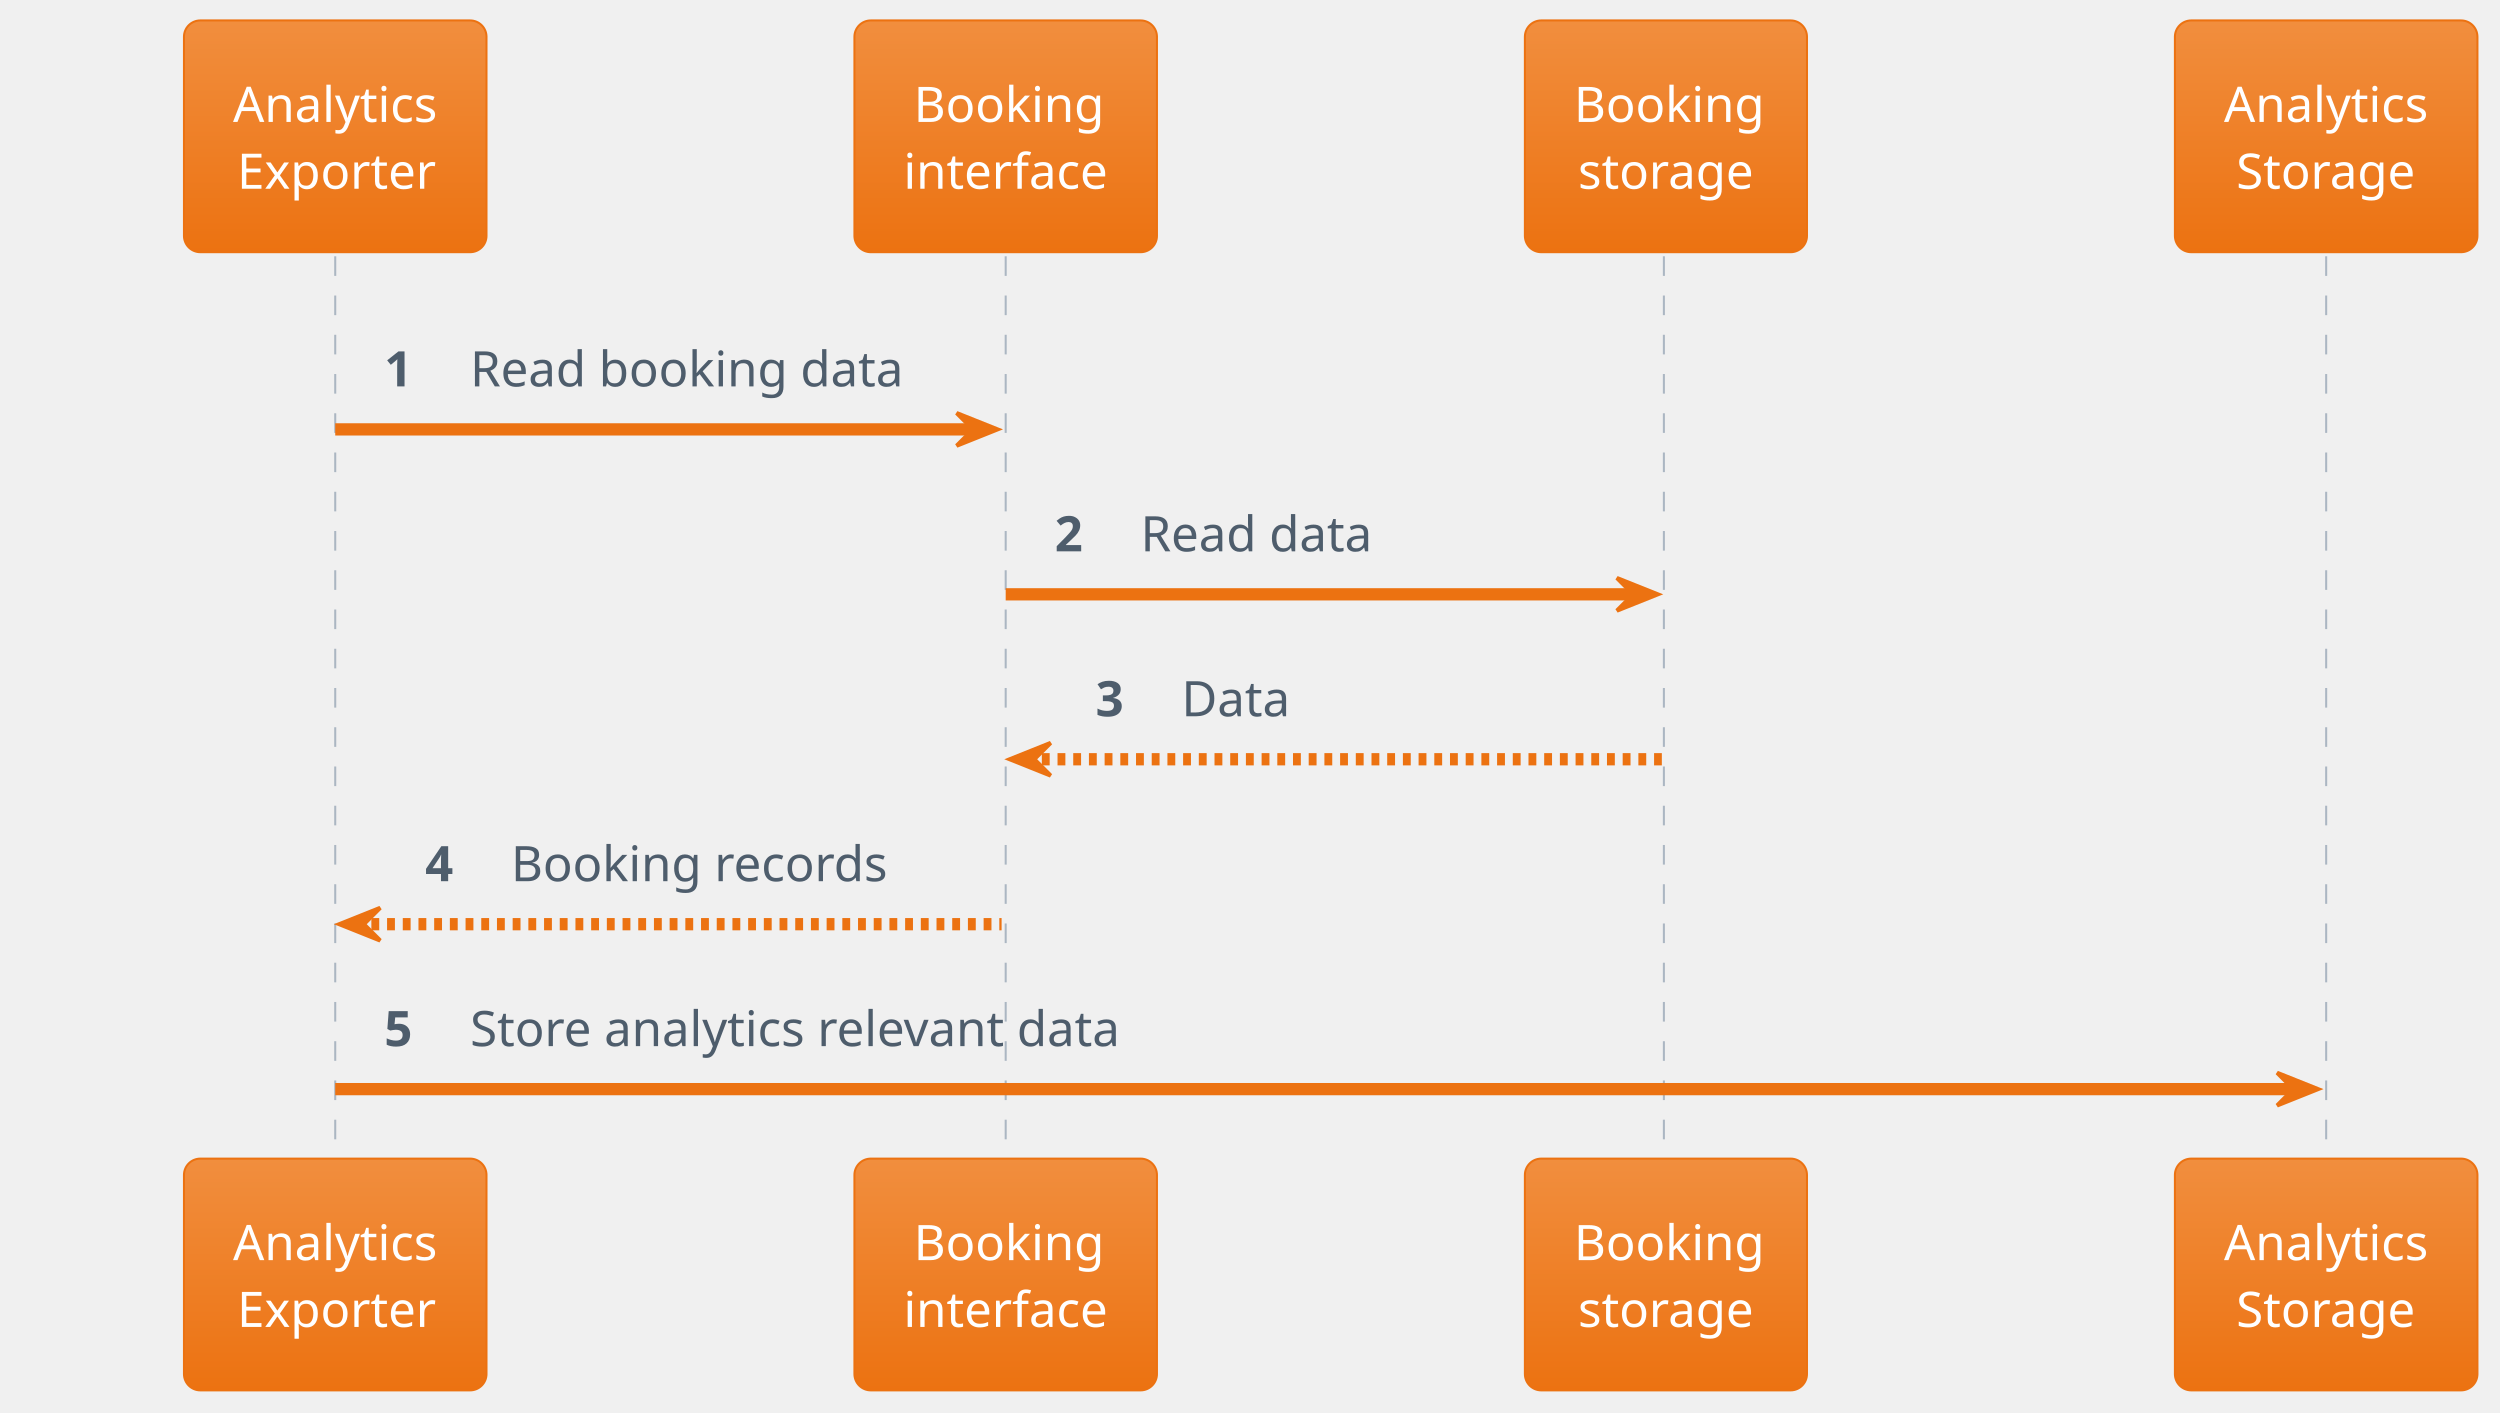
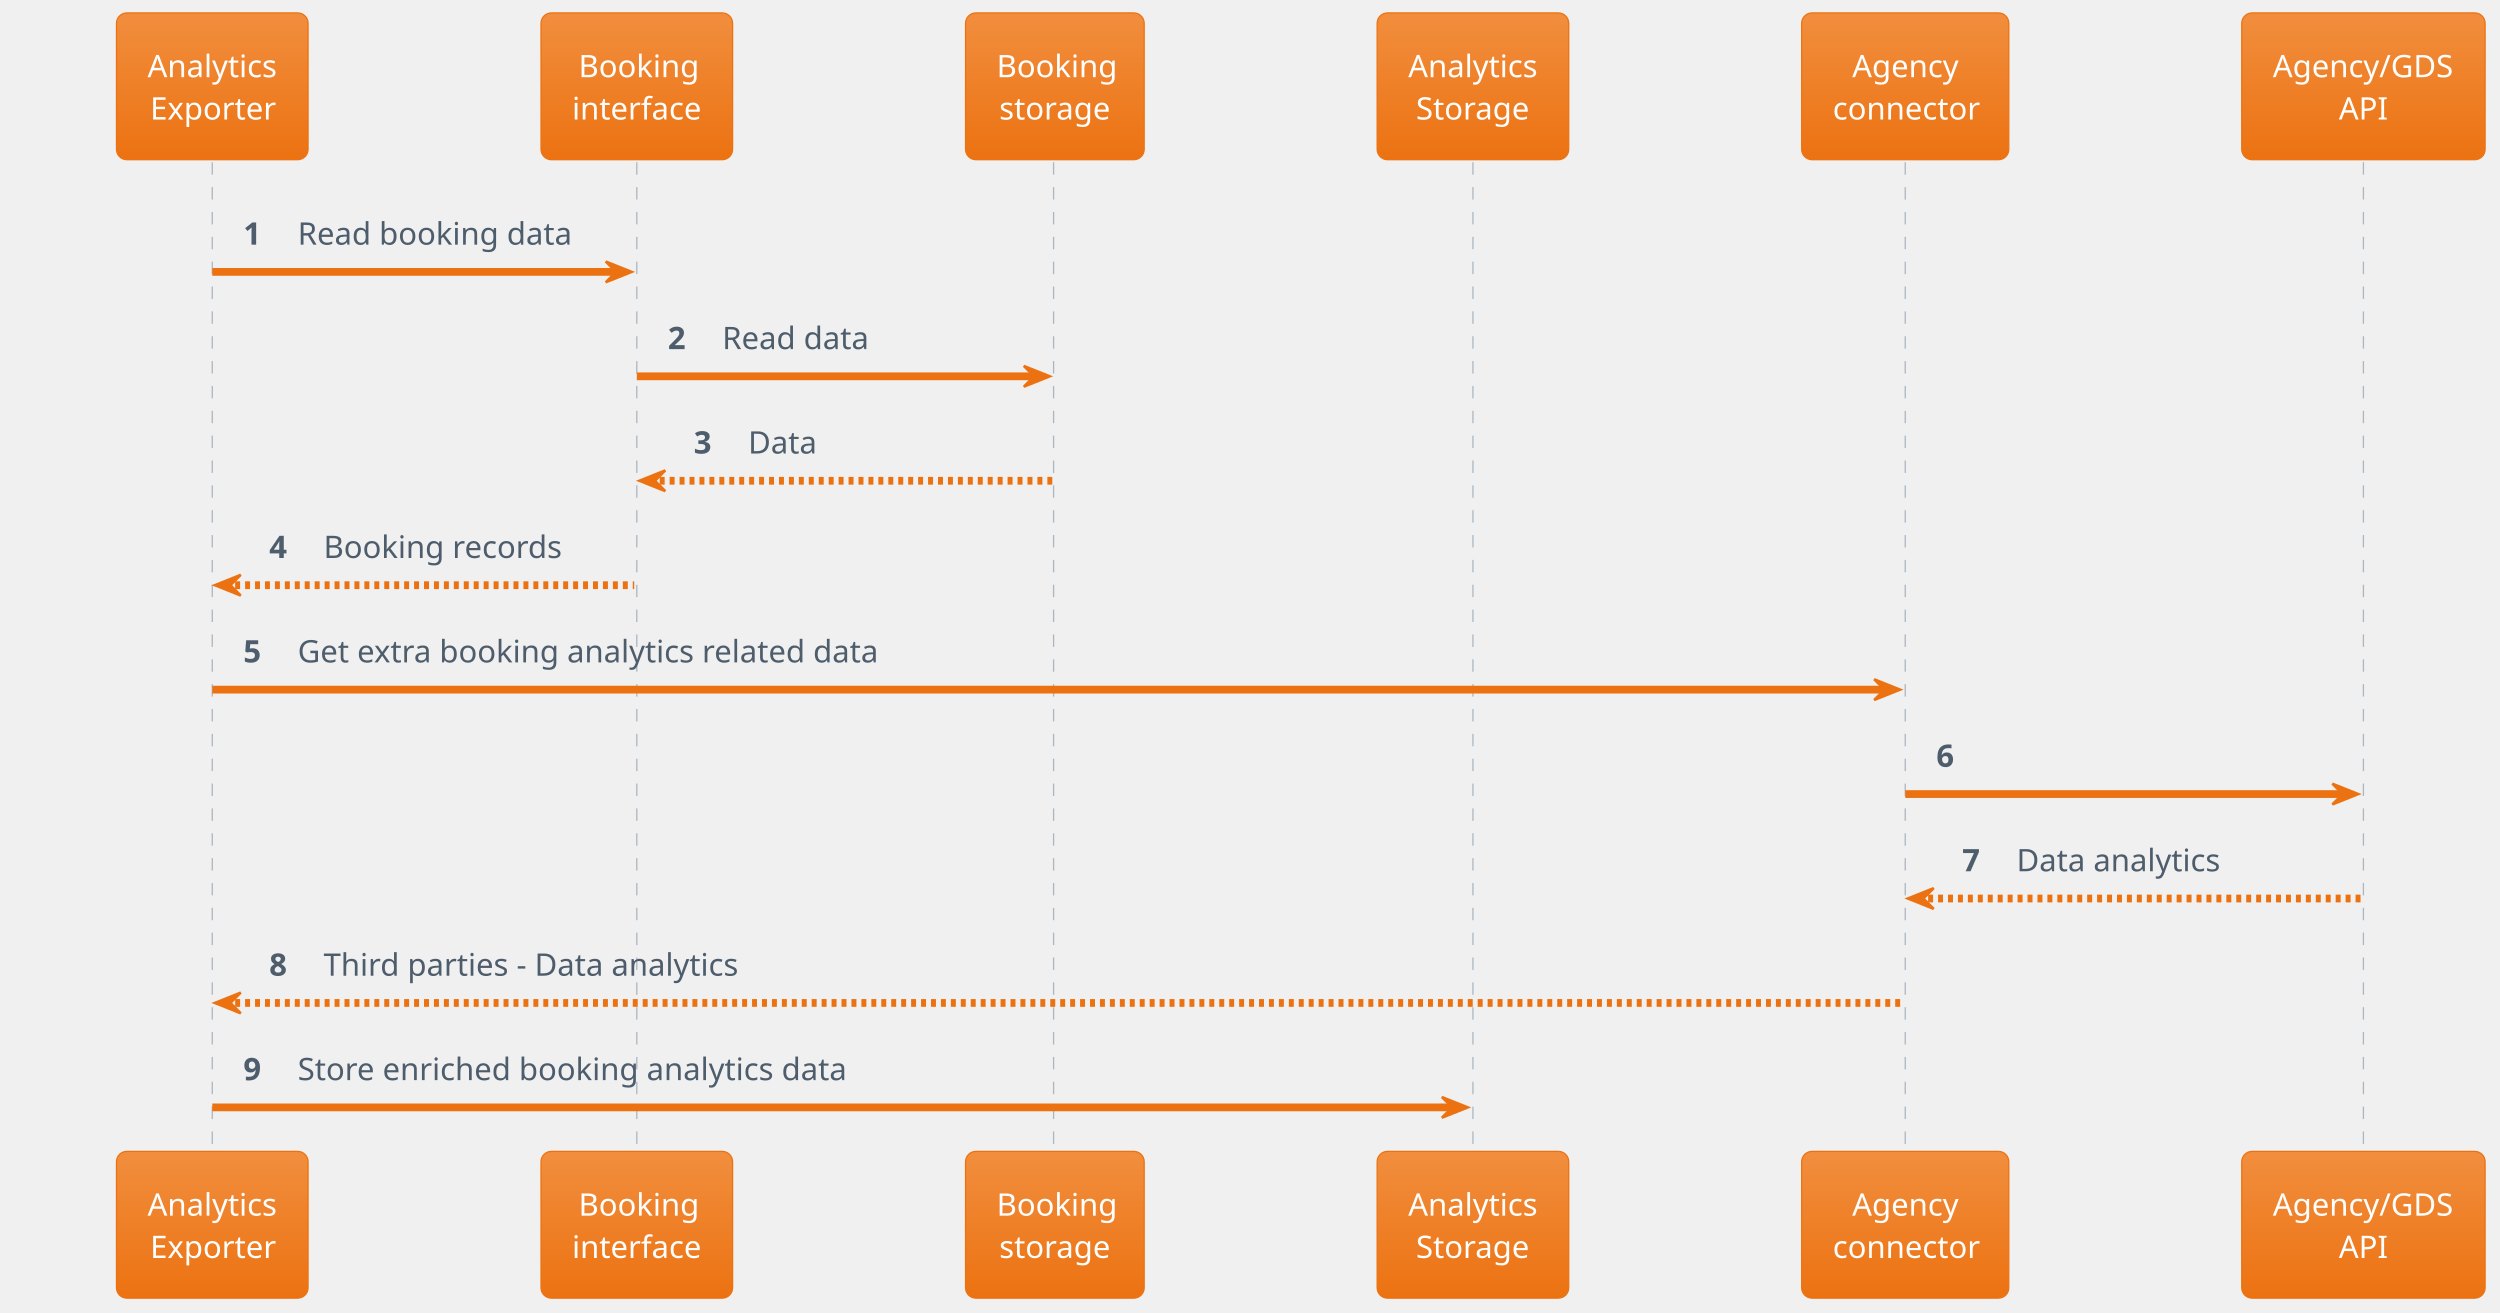
- <svg xmlns="http://www.w3.org/2000/svg" contentStyleType="text/css" height="360.417px" preserveAspectRatio="none" style="width:637px;height:360px;background:#FFFFFF;" version="1.1" viewBox="0 0 637 360" width="637.5px" zoomAndPan="magnify">
+ <svg xmlns="http://www.w3.org/2000/svg" contentStyleType="text/css" height="528.125px" preserveAspectRatio="none" style="width:1006px;height:528px;background:#FFFFFF;" version="1.1" viewBox="0 0 1006 528" width="1006.25px" zoomAndPan="magnify">
  <defs>
-     <linearGradient id="ggg7hzmqlk2490" x1="50%" x2="50%" y1="0%" y2="100%">
+     <linearGradient id="g1x2jn6a4ehy730" x1="50%" x2="50%" y1="0%" y2="100%">
      <stop offset="0%" stop-color="#F18E3E" />
      <stop offset="100%" stop-color="#EC7211" />
    </linearGradient>
  </defs>
  <g>
-     <line style="stroke:#ABB6C2;stroke-width:0.521;stroke-dasharray:5.0,5.0;" x1="85.417" x2="85.417" y1="65.3" y2="296.259" />
-     <line style="stroke:#ABB6C2;stroke-width:0.521;stroke-dasharray:5.0,5.0;" x1="256.25" x2="256.25" y1="65.3" y2="296.259" />
-     <line style="stroke:#ABB6C2;stroke-width:0.521;stroke-dasharray:5.0,5.0;" x1="423.958" x2="423.958" y1="65.3" y2="296.259" />
-     <line style="stroke:#ABB6C2;stroke-width:0.521;stroke-dasharray:5.0,5.0;" x1="592.708" x2="592.708" y1="65.3" y2="296.259" />
-     <rect fill="url(#ggg7hzmqlk2490)" height="59.05" rx="4.167" ry="4.167" style="stroke:#EC7211;stroke-width:0.521;" width="77.083" x="46.875" y="5.208" />
+     <line style="stroke:#ABB6C2;stroke-width:0.521;stroke-dasharray:5.0,5.0;" x1="85.417" x2="85.417" y1="65.3" y2="464.36" />
+     <line style="stroke:#ABB6C2;stroke-width:0.521;stroke-dasharray:5.0,5.0;" x1="256.25" x2="256.25" y1="65.3" y2="464.36" />
+     <line style="stroke:#ABB6C2;stroke-width:0.521;stroke-dasharray:5.0,5.0;" x1="423.958" x2="423.958" y1="65.3" y2="464.36" />
+     <line style="stroke:#ABB6C2;stroke-width:0.521;stroke-dasharray:5.0,5.0;" x1="592.708" x2="592.708" y1="65.3" y2="464.36" />
+     <line style="stroke:#ABB6C2;stroke-width:0.521;stroke-dasharray:5.0,5.0;" x1="766.667" x2="766.667" y1="65.3" y2="464.36" />
+     <line style="stroke:#ABB6C2;stroke-width:0.521;stroke-dasharray:5.0,5.0;" x1="951.042" x2="951.042" y1="65.3" y2="464.36" />
+     <rect fill="url(#g1x2jn6a4ehy730)" height="59.05" rx="4.167" ry="4.167" style="stroke:#EC7211;stroke-width:0.521;" width="77.083" x="46.875" y="5.208" />
    <text fill="#FFFFFF" font-family="Verdana" font-size="12.5" lengthAdjust="spacing" textLength="52.083" x="59.375" y="31.071">Analytics</text>
    <text fill="#FFFFFF" font-family="Verdana" font-size="12.5" lengthAdjust="spacing" textLength="50" x="60.417" y="48.096">Exporter</text>
-     <rect fill="url(#ggg7hzmqlk2490)" height="59.05" rx="4.167" ry="4.167" style="stroke:#EC7211;stroke-width:0.521;" width="77.083" x="46.875" y="295.217" />
-     <text fill="#FFFFFF" font-family="Verdana" font-size="12.5" lengthAdjust="spacing" textLength="52.083" x="59.375" y="321.08">Analytics</text>
-     <text fill="#FFFFFF" font-family="Verdana" font-size="12.5" lengthAdjust="spacing" textLength="50" x="60.417" y="338.105">Exporter</text>
-     <rect fill="url(#ggg7hzmqlk2490)" height="59.05" rx="4.167" ry="4.167" style="stroke:#EC7211;stroke-width:0.521;" width="77.083" x="217.708" y="5.208" />
+     <rect fill="url(#g1x2jn6a4ehy730)" height="59.05" rx="4.167" ry="4.167" style="stroke:#EC7211;stroke-width:0.521;" width="77.083" x="46.875" y="463.318" />
+     <text fill="#FFFFFF" font-family="Verdana" font-size="12.5" lengthAdjust="spacing" textLength="52.083" x="59.375" y="489.181">Analytics</text>
+     <text fill="#FFFFFF" font-family="Verdana" font-size="12.5" lengthAdjust="spacing" textLength="50" x="60.417" y="506.206">Exporter</text>
+     <rect fill="url(#g1x2jn6a4ehy730)" height="59.05" rx="4.167" ry="4.167" style="stroke:#EC7211;stroke-width:0.521;" width="77.083" x="217.708" y="5.208" />
    <text fill="#FFFFFF" font-family="Verdana" font-size="12.5" lengthAdjust="spacing" textLength="46.875" x="232.812" y="31.071">Booking</text>
    <text fill="#FFFFFF" font-family="Verdana" font-size="12.5" lengthAdjust="spacing" textLength="52.083" x="230.208" y="48.096">interface</text>
-     <rect fill="url(#ggg7hzmqlk2490)" height="59.05" rx="4.167" ry="4.167" style="stroke:#EC7211;stroke-width:0.521;" width="77.083" x="217.708" y="295.217" />
-     <text fill="#FFFFFF" font-family="Verdana" font-size="12.5" lengthAdjust="spacing" textLength="46.875" x="232.812" y="321.08">Booking</text>
-     <text fill="#FFFFFF" font-family="Verdana" font-size="12.5" lengthAdjust="spacing" textLength="52.083" x="230.208" y="338.105">interface</text>
-     <rect fill="url(#ggg7hzmqlk2490)" height="59.05" rx="4.167" ry="4.167" style="stroke:#EC7211;stroke-width:0.521;" width="71.875" x="388.542" y="5.208" />
+     <rect fill="url(#g1x2jn6a4ehy730)" height="59.05" rx="4.167" ry="4.167" style="stroke:#EC7211;stroke-width:0.521;" width="77.083" x="217.708" y="463.318" />
+     <text fill="#FFFFFF" font-family="Verdana" font-size="12.5" lengthAdjust="spacing" textLength="46.875" x="232.812" y="489.181">Booking</text>
+     <text fill="#FFFFFF" font-family="Verdana" font-size="12.5" lengthAdjust="spacing" textLength="52.083" x="230.208" y="506.206">interface</text>
+     <rect fill="url(#g1x2jn6a4ehy730)" height="59.05" rx="4.167" ry="4.167" style="stroke:#EC7211;stroke-width:0.521;" width="71.875" x="388.542" y="5.208" />
    <text fill="#FFFFFF" font-family="Verdana" font-size="12.5" lengthAdjust="spacing" textLength="46.875" x="401.042" y="31.071">Booking</text>
    <text fill="#FFFFFF" font-family="Verdana" font-size="12.5" lengthAdjust="spacing" textLength="44.792" x="402.083" y="48.096">storage</text>
-     <rect fill="url(#ggg7hzmqlk2490)" height="59.05" rx="4.167" ry="4.167" style="stroke:#EC7211;stroke-width:0.521;" width="71.875" x="388.542" y="295.217" />
-     <text fill="#FFFFFF" font-family="Verdana" font-size="12.5" lengthAdjust="spacing" textLength="46.875" x="401.042" y="321.08">Booking</text>
-     <text fill="#FFFFFF" font-family="Verdana" font-size="12.5" lengthAdjust="spacing" textLength="44.792" x="402.083" y="338.105">storage</text>
-     <rect fill="url(#ggg7hzmqlk2490)" height="59.05" rx="4.167" ry="4.167" style="stroke:#EC7211;stroke-width:0.521;" width="77.083" x="554.167" y="5.208" />
+     <rect fill="url(#g1x2jn6a4ehy730)" height="59.05" rx="4.167" ry="4.167" style="stroke:#EC7211;stroke-width:0.521;" width="71.875" x="388.542" y="463.318" />
+     <text fill="#FFFFFF" font-family="Verdana" font-size="12.5" lengthAdjust="spacing" textLength="46.875" x="401.042" y="489.181">Booking</text>
+     <text fill="#FFFFFF" font-family="Verdana" font-size="12.5" lengthAdjust="spacing" textLength="44.792" x="402.083" y="506.206">storage</text>
+     <rect fill="url(#g1x2jn6a4ehy730)" height="59.05" rx="4.167" ry="4.167" style="stroke:#EC7211;stroke-width:0.521;" width="77.083" x="554.167" y="5.208" />
    <text fill="#FFFFFF" font-family="Verdana" font-size="12.5" lengthAdjust="spacing" textLength="52.083" x="566.667" y="31.071">Analytics</text>
    <text fill="#FFFFFF" font-family="Verdana" font-size="12.5" lengthAdjust="spacing" textLength="45.833" x="569.792" y="48.096">Storage</text>
-     <rect fill="url(#ggg7hzmqlk2490)" height="59.05" rx="4.167" ry="4.167" style="stroke:#EC7211;stroke-width:0.521;" width="77.083" x="554.167" y="295.217" />
-     <text fill="#FFFFFF" font-family="Verdana" font-size="12.5" lengthAdjust="spacing" textLength="52.083" x="566.667" y="321.08">Analytics</text>
-     <text fill="#FFFFFF" font-family="Verdana" font-size="12.5" lengthAdjust="spacing" textLength="45.833" x="569.792" y="338.105">Storage</text>
+     <rect fill="url(#g1x2jn6a4ehy730)" height="59.05" rx="4.167" ry="4.167" style="stroke:#EC7211;stroke-width:0.521;" width="77.083" x="554.167" y="463.318" />
+     <text fill="#FFFFFF" font-family="Verdana" font-size="12.5" lengthAdjust="spacing" textLength="52.083" x="566.667" y="489.181">Analytics</text>
+     <text fill="#FFFFFF" font-family="Verdana" font-size="12.5" lengthAdjust="spacing" textLength="45.833" x="569.792" y="506.206">Storage</text>
+     <rect fill="url(#g1x2jn6a4ehy730)" height="59.05" rx="4.167" ry="4.167" style="stroke:#EC7211;stroke-width:0.521;" width="83.333" x="725" y="5.208" />
+     <text fill="#FFFFFF" font-family="Verdana" font-size="12.5" lengthAdjust="spacing" textLength="42.708" x="745.312" y="31.071">Agency</text>
+     <text fill="#FFFFFF" font-family="Verdana" font-size="12.5" lengthAdjust="spacing" textLength="58.333" x="737.5" y="48.096">connector</text>
+     <rect fill="url(#g1x2jn6a4ehy730)" height="59.05" rx="4.167" ry="4.167" style="stroke:#EC7211;stroke-width:0.521;" width="83.333" x="725" y="463.318" />
+     <text fill="#FFFFFF" font-family="Verdana" font-size="12.5" lengthAdjust="spacing" textLength="42.708" x="745.312" y="489.181">Agency</text>
+     <text fill="#FFFFFF" font-family="Verdana" font-size="12.5" lengthAdjust="spacing" textLength="58.333" x="737.5" y="506.206">connector</text>
+     <rect fill="url(#g1x2jn6a4ehy730)" height="59.05" rx="4.167" ry="4.167" style="stroke:#EC7211;stroke-width:0.521;" width="97.917" x="902.083" y="5.208" />
+     <text fill="#FFFFFF" font-family="Verdana" font-size="12.5" lengthAdjust="spacing" textLength="72.917" x="914.583" y="31.071">Agency/GDS</text>
+     <text fill="#FFFFFF" font-family="Verdana" font-size="12.5" lengthAdjust="spacing" textLength="19.792" x="941.146" y="48.096">API</text>
+     <rect fill="url(#g1x2jn6a4ehy730)" height="59.05" rx="4.167" ry="4.167" style="stroke:#EC7211;stroke-width:0.521;" width="97.917" x="902.083" y="463.318" />
+     <text fill="#FFFFFF" font-family="Verdana" font-size="12.5" lengthAdjust="spacing" textLength="72.917" x="914.583" y="489.181">Agency/GDS</text>
+     <text fill="#FFFFFF" font-family="Verdana" font-size="12.5" lengthAdjust="spacing" textLength="19.792" x="941.146" y="506.206">API</text>
    <polygon fill="#EC7211" points="243.75,105.242,254.167,109.409,243.75,113.575,247.917,109.409" style="stroke:#EC7211;stroke-width:1.042;" />
    <line style="stroke:#EC7211;stroke-width:3.125;" x1="85.417" x2="250" y1="109.409" y2="109.409" />
    <text fill="#4E5D6C" font-family="Verdana" font-size="12.5" font-weight="bold" lengthAdjust="spacing" textLength="7.292" x="97.917" y="98.454">1</text>
    <text fill="#4E5D6C" font-family="Verdana" font-size="12.5" lengthAdjust="spacing" textLength="107.292" x="119.792" y="98.454">Read booking data</text>
    <polygon fill="#EC7211" points="411.979,147.267,422.396,151.434,411.979,155.601,416.146,151.434" style="stroke:#EC7211;stroke-width:1.042;" />
    <line style="stroke:#EC7211;stroke-width:3.125;" x1="256.25" x2="418.229" y1="151.434" y2="151.434" />
    <text fill="#4E5D6C" font-family="Verdana" font-size="12.5" font-weight="bold" lengthAdjust="spacing" textLength="7.292" x="268.75" y="140.48">2</text>
    <text fill="#4E5D6C" font-family="Verdana" font-size="12.5" lengthAdjust="spacing" textLength="58.333" x="290.625" y="140.48">Read data</text>
    <polygon fill="#EC7211" points="267.708,189.292,257.292,193.459,267.708,197.626,263.542,193.459" style="stroke:#EC7211;stroke-width:1.042;" />
    <line style="stroke:#EC7211;stroke-width:3.125;stroke-dasharray:2.0,2.0;" x1="261.458" x2="423.438" y1="193.459" y2="193.459" />
    <text fill="#4E5D6C" font-family="Verdana" font-size="12.5" font-weight="bold" lengthAdjust="spacing" textLength="7.292" x="279.167" y="182.505">3</text>
    <text fill="#4E5D6C" font-family="Verdana" font-size="12.5" lengthAdjust="spacing" textLength="28.125" x="301.042" y="182.505">Data</text>
    <polygon fill="#EC7211" points="96.875,231.317,86.458,235.484,96.875,239.651,92.708,235.484" style="stroke:#EC7211;stroke-width:1.042;" />
    <line style="stroke:#EC7211;stroke-width:3.125;stroke-dasharray:2.0,2.0;" x1="90.625" x2="255.208" y1="235.484" y2="235.484" />
    <text fill="#4E5D6C" font-family="Verdana" font-size="12.5" font-weight="bold" lengthAdjust="spacing" textLength="7.292" x="108.333" y="224.53">4</text>
    <text fill="#4E5D6C" font-family="Verdana" font-size="12.5" lengthAdjust="spacing" textLength="94.792" x="130.208" y="224.53">Booking records</text>
-     <polygon fill="#EC7211" points="580.208,273.342,590.625,277.509,580.208,281.676,584.375,277.509" style="stroke:#EC7211;stroke-width:1.042;" />
-     <line style="stroke:#EC7211;stroke-width:3.125;" x1="85.417" x2="586.458" y1="277.509" y2="277.509" />
+     <polygon fill="#EC7211" points="754.167,273.342,764.583,277.509,754.167,281.676,758.333,277.509" style="stroke:#EC7211;stroke-width:1.042;" />
+     <line style="stroke:#EC7211;stroke-width:3.125;" x1="85.417" x2="760.417" y1="277.509" y2="277.509" />
    <text fill="#4E5D6C" font-family="Verdana" font-size="12.5" font-weight="bold" lengthAdjust="spacing" textLength="7.292" x="97.917" y="266.555">5</text>
-     <text fill="#4E5D6C" font-family="Verdana" font-size="12.5" lengthAdjust="spacing" textLength="165.625" x="119.792" y="266.555">Store analytics relevant data</text>
+     <text fill="#4E5D6C" font-family="Verdana" font-size="12.5" lengthAdjust="spacing" textLength="231.25" x="119.792" y="266.555">Get extra booking analytics related data</text>
+     <polygon fill="#EC7211" points="938.542,315.368,948.958,319.534,938.542,323.701,942.708,319.534" style="stroke:#EC7211;stroke-width:1.042;" />
+     <line style="stroke:#EC7211;stroke-width:3.125;" x1="766.667" x2="944.792" y1="319.534" y2="319.534" />
+     <text fill="#4E5D6C" font-family="Verdana" font-size="12.5" font-weight="bold" lengthAdjust="spacing" textLength="7.292" x="779.167" y="308.58">6</text>
+     <text fill="#4E5D6C" font-family="Verdana" font-size="12.5" lengthAdjust="spacing" textLength="3.125" x="801.042" y="308.58"> </text>
+     <polygon fill="#EC7211" points="778.125,357.393,767.708,361.559,778.125,365.726,773.958,361.559" style="stroke:#EC7211;stroke-width:1.042;" />
+     <line style="stroke:#EC7211;stroke-width:3.125;stroke-dasharray:2.0,2.0;" x1="771.875" x2="950" y1="361.559" y2="361.559" />
+     <text fill="#4E5D6C" font-family="Verdana" font-size="12.5" font-weight="bold" lengthAdjust="spacing" textLength="7.292" x="789.583" y="350.605">7</text>
+     <text fill="#4E5D6C" font-family="Verdana" font-size="12.5" lengthAdjust="spacing" textLength="82.292" x="811.458" y="350.605">Data analytics</text>
+     <polygon fill="#EC7211" points="96.875,399.418,86.458,403.584,96.875,407.751,92.708,403.584" style="stroke:#EC7211;stroke-width:1.042;" />
+     <line style="stroke:#EC7211;stroke-width:3.125;stroke-dasharray:2.0,2.0;" x1="90.625" x2="765.625" y1="403.584" y2="403.584" />
+     <text fill="#4E5D6C" font-family="Verdana" font-size="12.5" font-weight="bold" lengthAdjust="spacing" textLength="7.292" x="108.333" y="392.63">8</text>
+     <text fill="#4E5D6C" font-family="Verdana" font-size="12.5" lengthAdjust="spacing" textLength="166.667" x="130.208" y="392.63">Third parties - Data analytics</text>
+     <polygon fill="#EC7211" points="580.208,441.443,590.625,445.61,580.208,449.776,584.375,445.61" style="stroke:#EC7211;stroke-width:1.042;" />
+     <line style="stroke:#EC7211;stroke-width:3.125;" x1="85.417" x2="586.458" y1="445.61" y2="445.61" />
+     <text fill="#4E5D6C" font-family="Verdana" font-size="12.5" font-weight="bold" lengthAdjust="spacing" textLength="7.292" x="97.917" y="434.656">9</text>
+     <text fill="#4E5D6C" font-family="Verdana" font-size="12.5" lengthAdjust="spacing" textLength="217.708" x="119.792" y="434.656">Store enriched booking analytics data</text>
  </g>
</svg>
